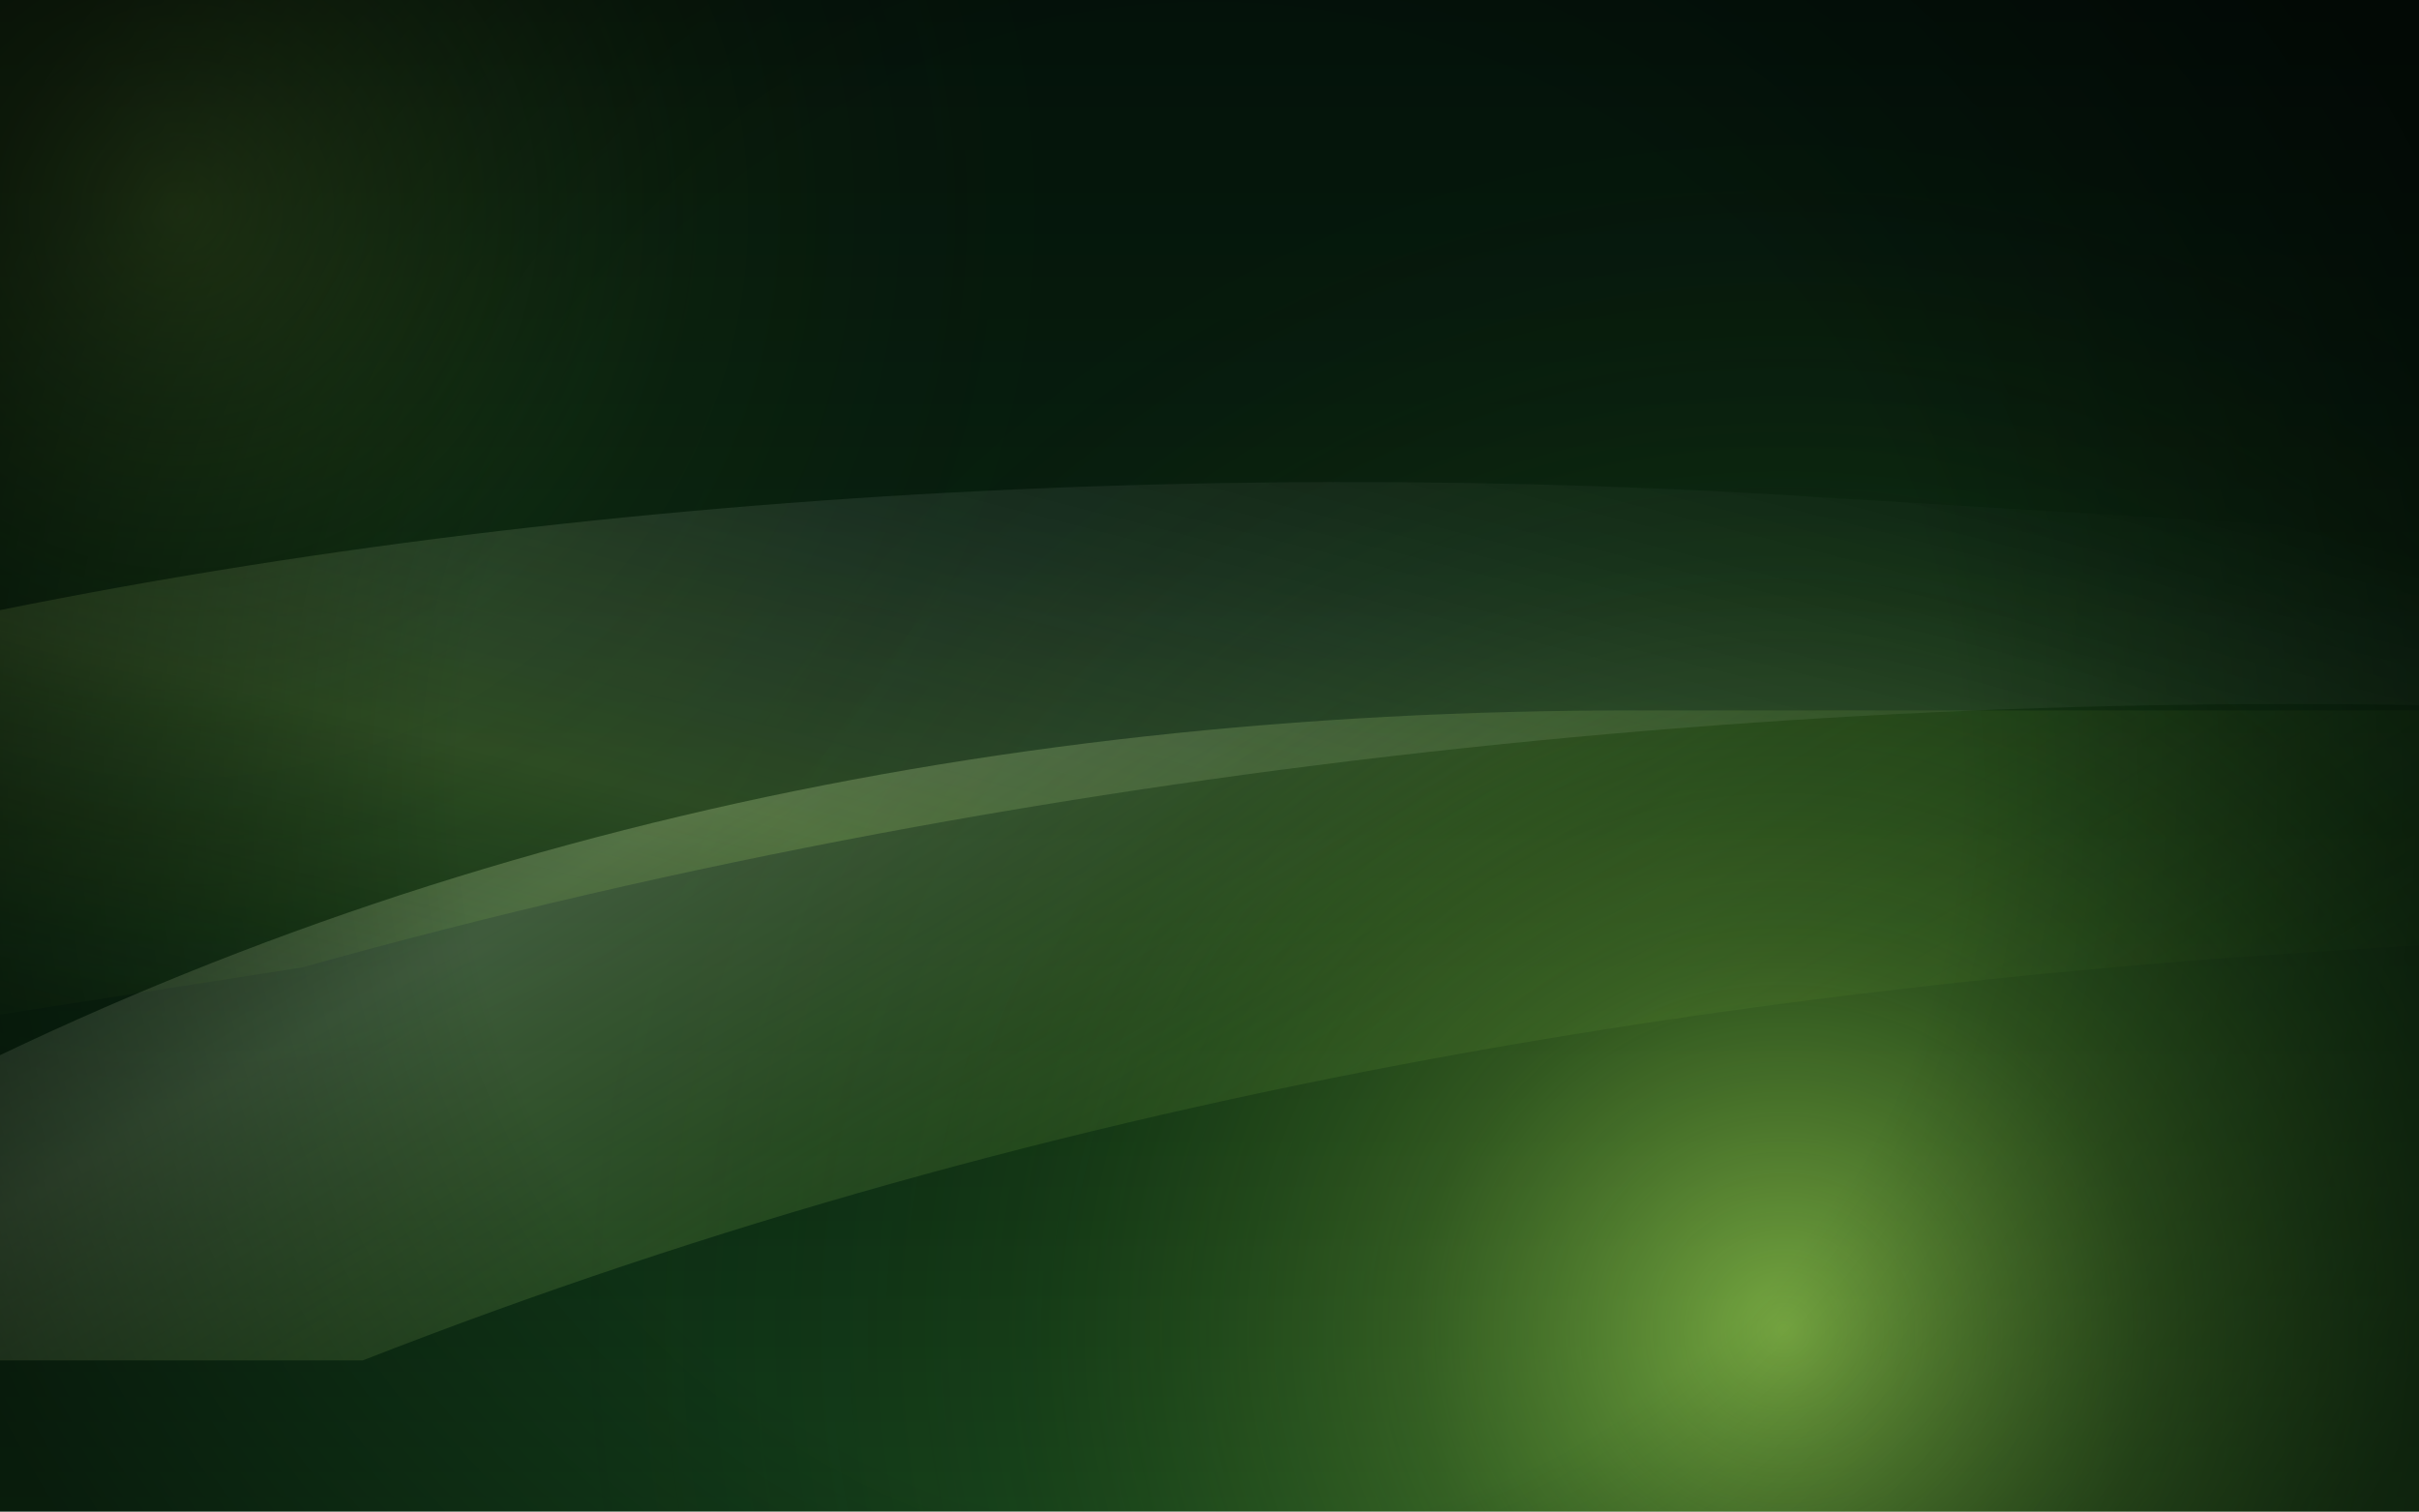
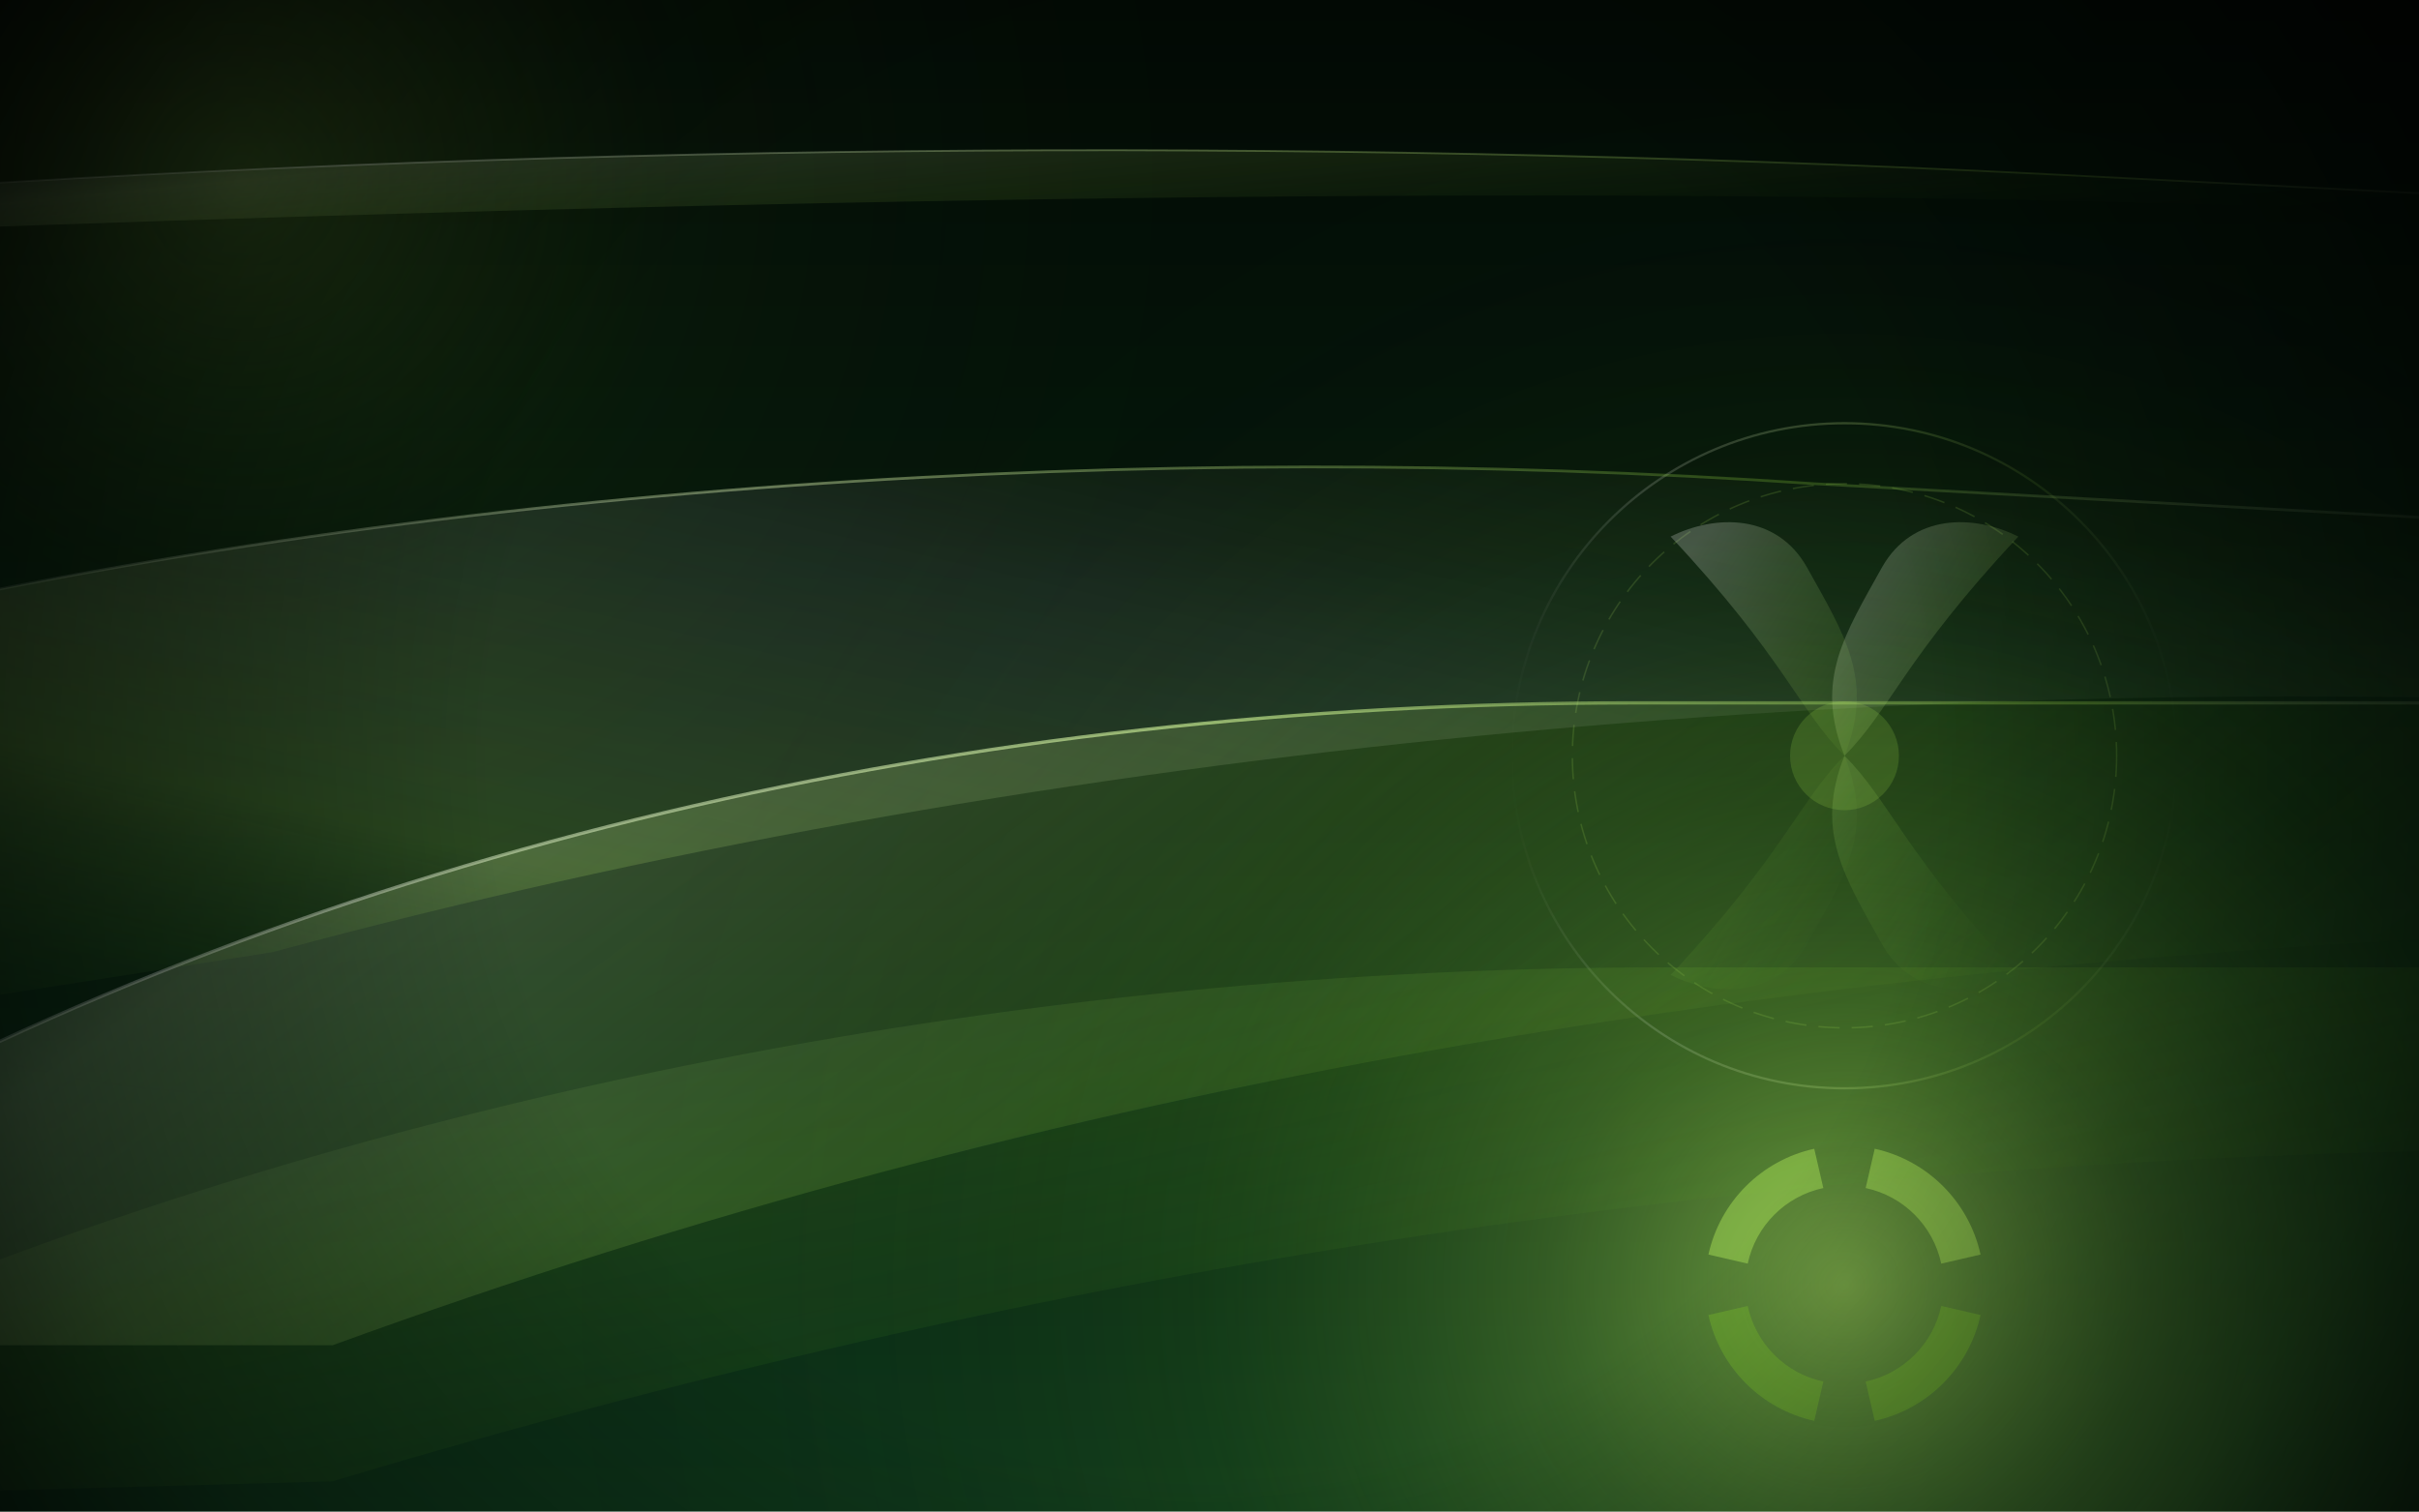
<svg xmlns="http://www.w3.org/2000/svg" viewBox="0 0 1600 1000" preserveAspectRatio="xMidYMax slice">
  <defs>
-     <linearGradient id="room" x1="0" y1="0" x2="0" y2="1">
-       <stop offset="0" stop-color="#04120a" />
-       <stop offset="0.45" stop-color="#08220f" />
-       <stop offset="0.8" stop-color="#0d2e14" />
-       <stop offset="1" stop-color="#123a19" />
+     <linearGradient id="xRoom" x1="0" y1="0" x2="0" y2="1">
+       <stop offset="0%" stop-color="#020904" />
+       <stop offset="35%" stop-color="#05160a" />
+       <stop offset="70%" stop-color="#092612" />
+       <stop offset="100%" stop-color="#0e361a" />
    </linearGradient>
-     <radialGradient id="glow" cx="1180" cy="880" r="820" gradientUnits="userSpaceOnUse">
-       <stop offset="0" stop-color="#b6ef5c" stop-opacity="0.62" />
-       <stop offset="0.3" stop-color="#8ec63f" stop-opacity="0.28" />
-       <stop offset="0.62" stop-color="#4c8a22" stop-opacity="0.1" />
-       <stop offset="1" stop-color="#0a1f0d" stop-opacity="0" />
+     <radialGradient id="xRingGlow" cx="1220" cy="850" r="900" gradientUnits="userSpaceOnUse">
+       <stop offset="0%" stop-color="#c4f768" stop-opacity="0.55" />
+       <stop offset="22%" stop-color="#9bd44a" stop-opacity="0.28" />
+       <stop offset="48%" stop-color="#468820" stop-opacity="0.12" />
+       <stop offset="78%" stop-color="#0c2612" stop-opacity="0.03" />
+       <stop offset="100%" stop-color="#020904" stop-opacity="0" />
    </radialGradient>
-     <radialGradient id="glowLeft" cx="120" cy="140" r="620" gradientUnits="userSpaceOnUse">
-       <stop offset="0" stop-color="#9bd44a" stop-opacity="0.24" />
-       <stop offset="0.55" stop-color="#4b8a24" stop-opacity="0.06" />
-       <stop offset="1" stop-color="#04120a" stop-opacity="0" />
+     <radialGradient id="xAmbientLeft" cx="160" cy="120" r="700" gradientUnits="userSpaceOnUse">
+       <stop offset="0%" stop-color="#9bd44a" stop-opacity="0.2" />
+       <stop offset="40%" stop-color="#3d7d1e" stop-opacity="0.06" />
+       <stop offset="100%" stop-color="#020904" stop-opacity="0" />
    </radialGradient>
-     <linearGradient id="bladeA" x1="0" y1="0" x2="1" y2="0.4">
-       <stop offset="0" stop-color="#ffffff" stop-opacity="0" />
-       <stop offset="0.32" stop-color="#e6ffc4" stop-opacity="0.24" />
-       <stop offset="0.62" stop-color="#b6ef5c" stop-opacity="0.10" />
-       <stop offset="1" stop-color="#7cbf2a" stop-opacity="0" />
+     <linearGradient id="xBlade1" x1="0" y1="0" x2="1" y2="0.3">
+       <stop offset="0%" stop-color="#ffffff" stop-opacity="0" />
+       <stop offset="25%" stop-color="#e8ffc2" stop-opacity="0.22" />
+       <stop offset="55%" stop-color="#b0ea55" stop-opacity="0.14" />
+       <stop offset="85%" stop-color="#67ab24" stop-opacity="0.04" />
+       <stop offset="100%" stop-color="#3b7213" stop-opacity="0" />
    </linearGradient>
-     <linearGradient id="bladeB" x1="0" y1="1" x2="1" y2="0.2">
-       <stop offset="0" stop-color="#7cbf2a" stop-opacity="0" />
-       <stop offset="0.4" stop-color="#c8f57a" stop-opacity="0.18" />
-       <stop offset="0.72" stop-color="#ffffff" stop-opacity="0.07" />
-       <stop offset="1" stop-color="#ffffff" stop-opacity="0" />
+     <linearGradient id="xBlade2" x1="0" y1="1" x2="1" y2="0.15">
+       <stop offset="0%" stop-color="#4e961c" stop-opacity="0" />
+       <stop offset="30%" stop-color="#bdf06a" stop-opacity="0.18" />
+       <stop offset="65%" stop-color="#ffffff" stop-opacity="0.08" />
+       <stop offset="100%" stop-color="#70b82b" stop-opacity="0" />
    </linearGradient>
-     <radialGradient id="vignette" cx="800" cy="520" r="900" gradientUnits="userSpaceOnUse">
-       <stop offset="0.55" stop-color="#000000" stop-opacity="0" />
-       <stop offset="1" stop-color="#000000" stop-opacity="0.5" />
+     <linearGradient id="xBlade3" x1="0" y1="0" x2="1" y2="0.8">
+       <stop offset="0%" stop-color="#ffffff" stop-opacity="0.02" />
+       <stop offset="40%" stop-color="#80cc31" stop-opacity="0.12" />
+       <stop offset="75%" stop-color="#3b7918" stop-opacity="0.06" />
+       <stop offset="100%" stop-color="#0e2a10" stop-opacity="0" />
+     </linearGradient>
+     <linearGradient id="xEdgeSheen" x1="0" y1="0" x2="1" y2="0">
+       <stop offset="0%" stop-color="#ffffff" stop-opacity="0" />
+       <stop offset="20%" stop-color="#ffffff" stop-opacity="0.45" />
+       <stop offset="50%" stop-color="#d6ff94" stop-opacity="0.6" />
+       <stop offset="80%" stop-color="#9bd44a" stop-opacity="0.3" />
+       <stop offset="100%" stop-color="#ffffff" stop-opacity="0" />
+     </linearGradient>
+     <linearGradient id="xEdgeSheen2" x1="0" y1="0" x2="1" y2="0">
+       <stop offset="0%" stop-color="#ffffff" stop-opacity="0" />
+       <stop offset="35%" stop-color="#e8ffba" stop-opacity="0.4" />
+       <stop offset="70%" stop-color="#8fd33c" stop-opacity="0.25" />
+       <stop offset="100%" stop-color="#ffffff" stop-opacity="0" />
+     </linearGradient>
+     <radialGradient id="xSphereBody" cx="1220" cy="500" r="260" gradientUnits="userSpaceOnUse">
+       <stop offset="0%" stop-color="#e6ffd0" stop-opacity="0.16" />
+       <stop offset="35%" stop-color="#9bd44a" stop-opacity="0.11" />
+       <stop offset="70%" stop-color="#3c7c1b" stop-opacity="0.05" />
+       <stop offset="96%" stop-color="#143e12" stop-opacity="0.01" />
+       <stop offset="100%" stop-color="#05170a" stop-opacity="0" />
+     </radialGradient>
+     <linearGradient id="xChromeX" x1="0.2" y1="0" x2="0.8" y2="1">
+       <stop offset="0%" stop-color="#ffffff" stop-opacity="0.22" />
+       <stop offset="50%" stop-color="#a6e355" stop-opacity="0.12" />
+       <stop offset="100%" stop-color="#2d6814" stop-opacity="0.03" />
+     </linearGradient>
+     <radialGradient id="xVignette" cx="800" cy="500" r="950" gradientUnits="userSpaceOnUse">
+       <stop offset="50%" stop-color="#000000" stop-opacity="0" />
+       <stop offset="85%" stop-color="#000000" stop-opacity="0.45" />
+       <stop offset="100%" stop-color="#000000" stop-opacity="0.75" />
    </radialGradient>
  </defs>
-   <rect width="1600" height="1000" fill="url(#room)" />
-   <rect width="1600" height="1000" fill="url(#glowLeft)" />
-   <rect width="1600" height="1000" fill="url(#glow)" />
-   <path d="M-120 760 C 240 560, 640 470, 1080 470 L 1720 470 L 1720 620 C 1180 640, 700 720, 240 900 L -120 900 Z" fill="url(#bladeA)" />
-   <path d="M-120 430 C 300 330, 780 300, 1220 330 L 1720 360 L 1720 470 C 1240 450, 700 500, 200 640 L -120 690 Z" fill="url(#bladeB)" />
-   <rect width="1600" height="1000" fill="url(#vignette)" />
+   <rect width="1600" height="1000" fill="url(#xRoom)" />
+   <rect width="1600" height="1000" fill="url(#xAmbientLeft)" />
+   <rect width="1600" height="1000" fill="url(#xRingGlow)" />
+   <g id="xbox-watermark" transform="translate(1220, 500)">
+     <circle r="220" fill="url(#xSphereBody)" />
+     <circle r="220" fill="none" stroke="url(#xEdgeSheen)" stroke-width="1.5" opacity="0.35" />
+     <circle r="180" fill="none" stroke="#b6ef5c" stroke-width="1" stroke-dasharray="14 8" opacity="0.15" />
+     <path d="M-115 -145 C -40 -65, -30 -30, 0 0 C -30 30, -40 65, -115 145 C -85 160, -45 160, -25 125 C 0 80, 20 50, 0 0 C 20 -50, 0 -80, -25 -125 C -45 -160, -85 -160, -115 -145 Z" fill="url(#xChromeX)" />
+     <path d="M115 -145 C 40 -65, 30 -30, 0 0 C 30 30, 40 65, 115 145 C 85 160, 45 160, 25 125 C 0 80, -20 50, 0 0 C -20 -50, 0 -80, 25 -125 C 45 -160, 85 -160, 115 -145 Z" fill="url(#xChromeX)" />
+     <circle r="36" fill="#a4e44e" opacity="0.18" />
+   </g>
+   <path d="M-140 890 C 200 740, 640 640, 1100 640 L 1740 640 L 1740 760 C 1200 760, 720 830, 220 980 L -140 990 Z" fill="url(#xBlade3)" />
+   <path d="M-140 760 C 220 560, 640 465, 1080 465 L 1740 465 L 1740 615 C 1180 635, 700 715, 220 890 L -140 890 Z" fill="url(#xBlade1)" />
+   <path d="M-140 760 C 220 560, 640 465, 1080 465 L 1740 465" fill="none" stroke="url(#xEdgeSheen)" stroke-width="2.2" />
+   <path d="M-140 420 C 280 320, 760 290, 1200 320 L 1740 350 L 1740 465 C 1220 445, 680 495, 180 630 L -140 680 Z" fill="url(#xBlade2)" />
+   <path d="M-140 420 C 280 320, 760 290, 1200 320 L 1740 350" fill="none" stroke="url(#xEdgeSheen2)" stroke-width="1.8" />
+   <path d="M-140 130 C 350 95, 850 90, 1350 115 L 1740 135 L 1740 145 C 1280 125, 780 120, -140 155 Z" fill="url(#xBlade1)" opacity="0.6" />
+   <path d="M-140 130 C 350 95, 850 90, 1350 115 L 1740 135" fill="none" stroke="url(#xEdgeSheen)" stroke-width="1.2" opacity="0.5" />
+   <g id="ring-of-light-quads" transform="translate(1220, 850)" opacity="0.4">
+     <path d="M -90 -20 A 92 92 0 0 1 -20 -90 L -14 -64 A 65 65 0 0 0 -64 -14 Z" fill="#b9f55c" />
+     <path d="M 20 -90 A 92 92 0 0 1 90 -20 L 64 -14 A 65 65 0 0 0 14 -64 Z" fill="#b9f55c" />
+     <path d="M -90 20 A 92 92 0 0 0 -20 90 L -14 64 A 65 65 0 0 1 -64 14 Z" fill="#78bf2b" />
+     <path d="M 20 90 A 92 92 0 0 0 90 20 L 64 14 A 65 65 0 0 1 14 64 Z" fill="#78bf2b" />
+   </g>
+   <rect width="1600" height="1000" fill="url(#xVignette)" />
</svg>
